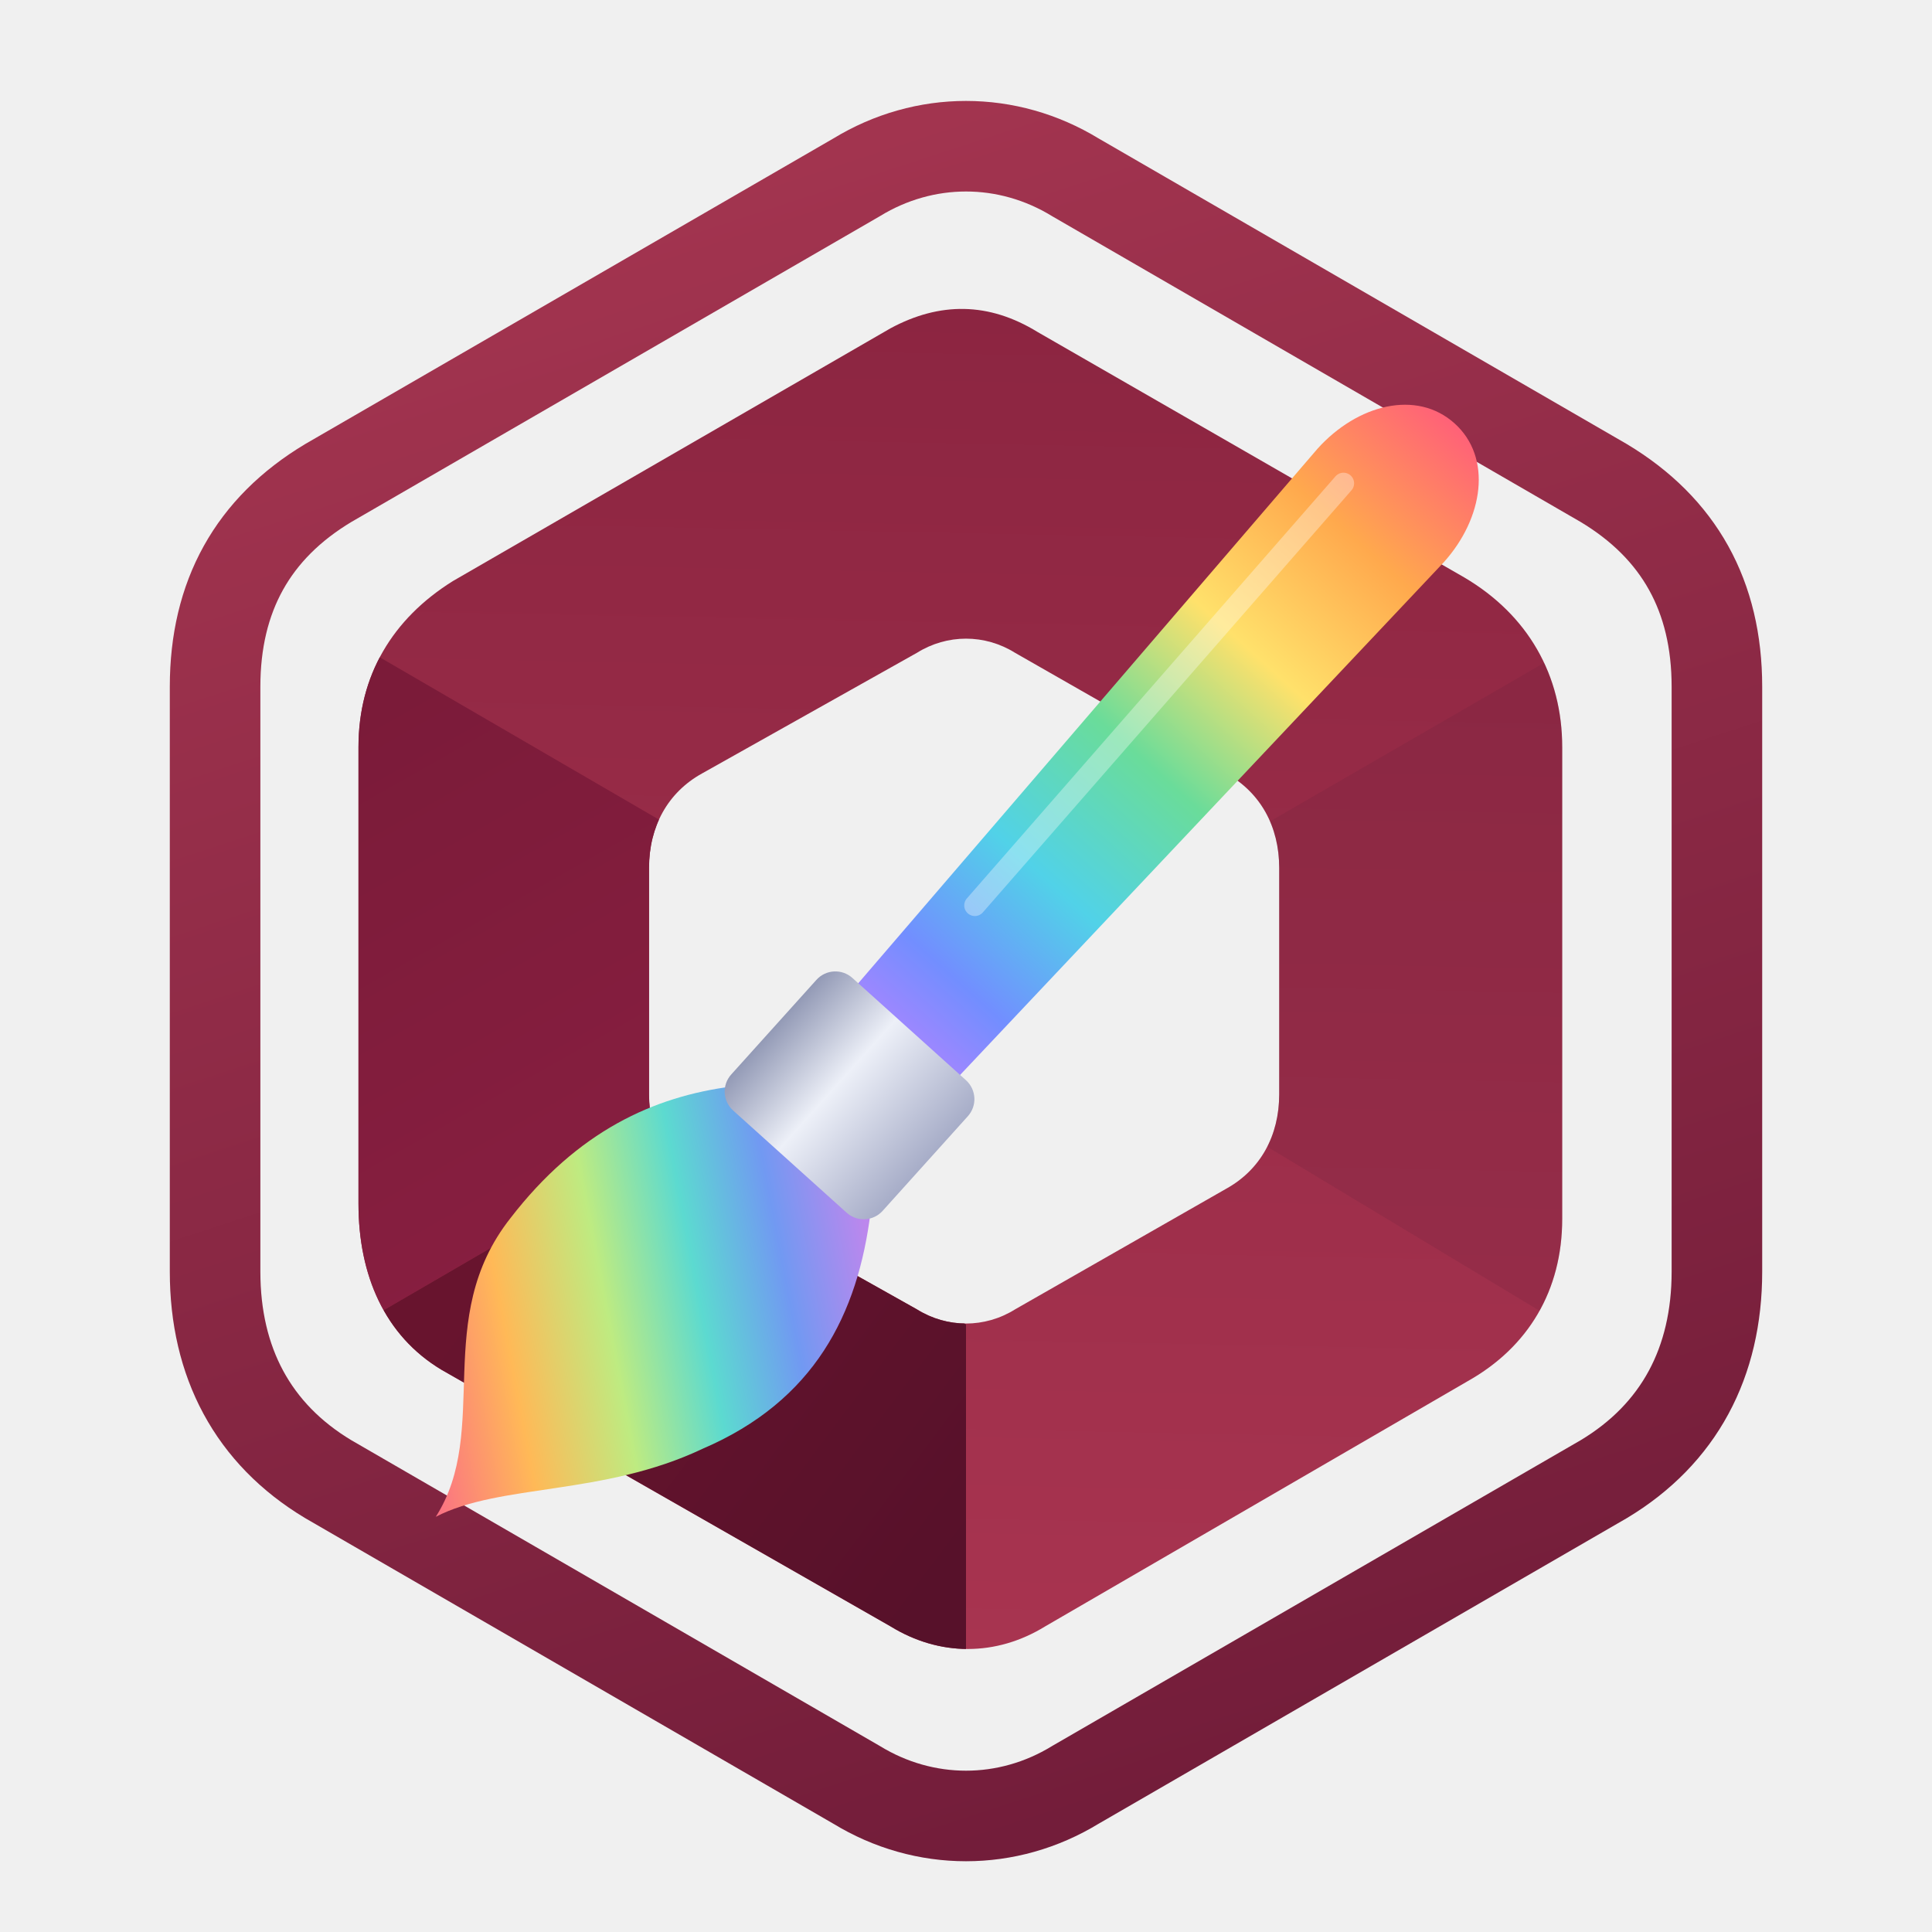
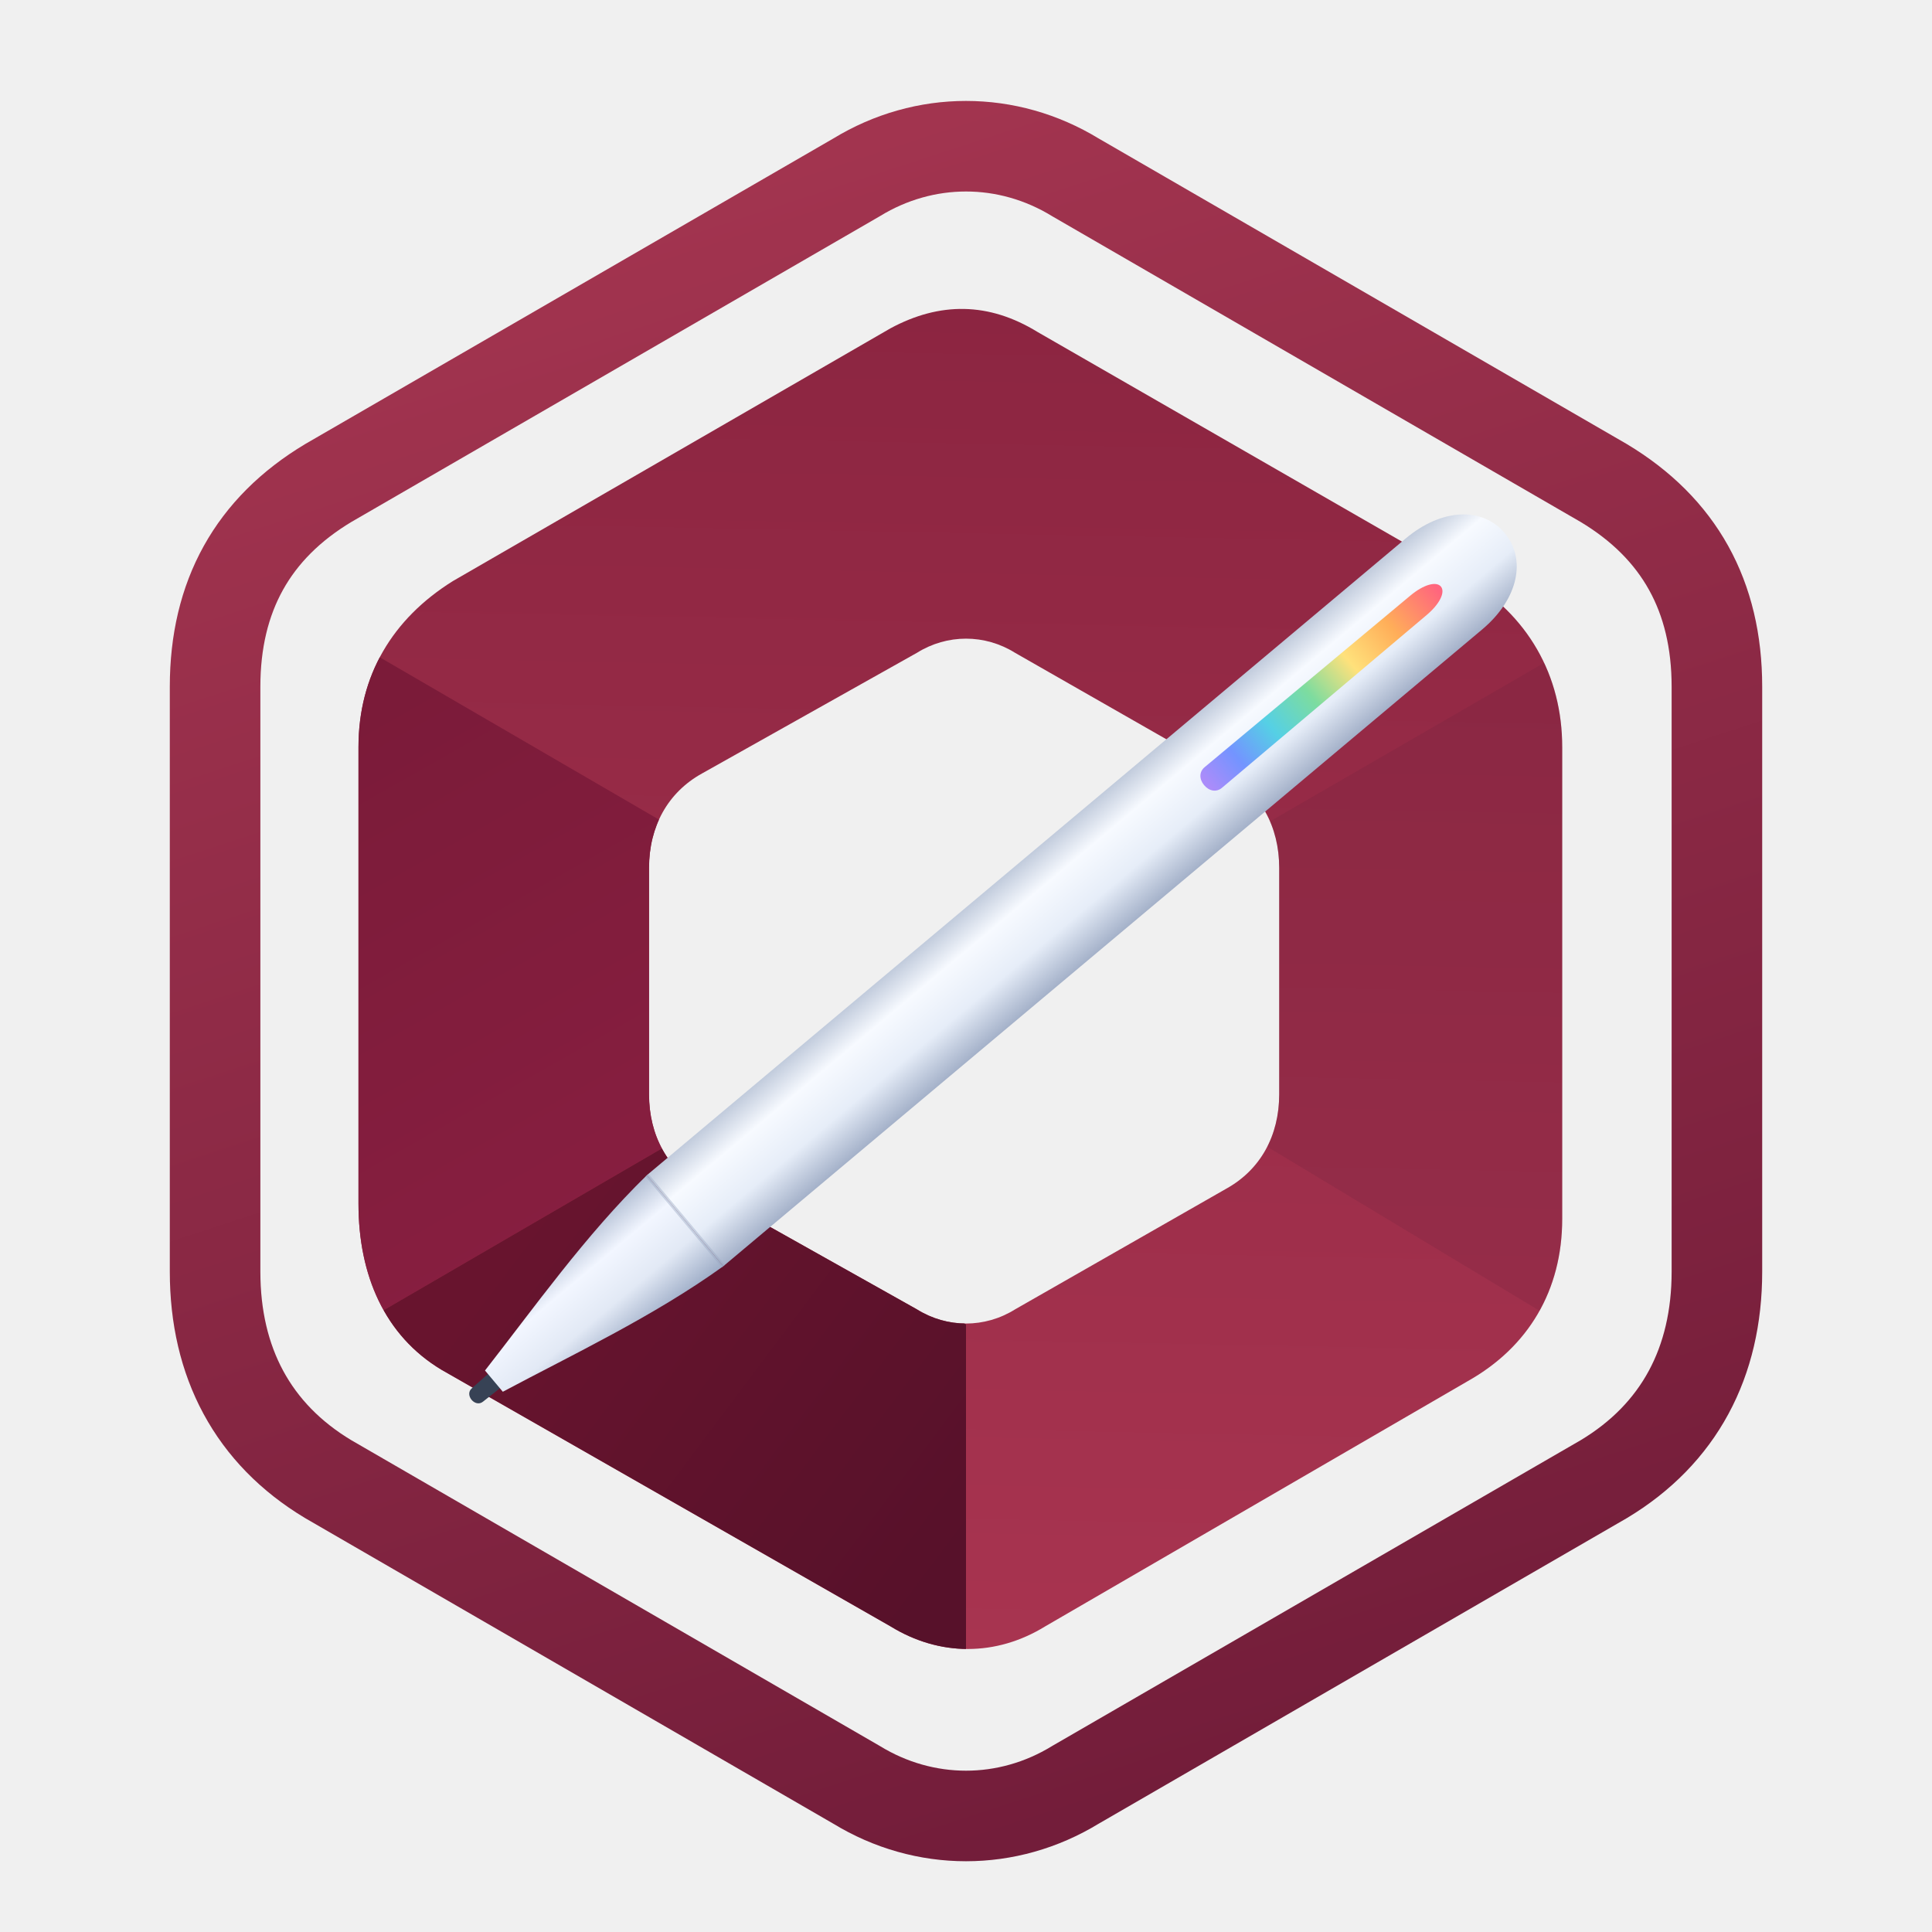
- <svg xmlns="http://www.w3.org/2000/svg" viewBox="0 0 512 512" fill="none" role="img" aria-labelledby="podor-title">
+ <svg xmlns="http://www.w3.org/2000/svg" width="1024" height="1024" viewBox="0 0 512 512" fill="none" role="img" aria-labelledby="poder-title">
  <defs>
-     <linearGradient id="podor-frame" x1="183" y1="32" x2="332" y2="487" gradientUnits="userSpaceOnUse">
+     <linearGradient id="poder-frame" x1="183" y1="32" x2="332" y2="487" gradientUnits="userSpaceOnUse">
      <stop stop-color="#A43550" />
      <stop offset="1" stop-color="#711C39" />
    </linearGradient>
-     <linearGradient id="podor-letter" x1="259" y1="82" x2="252" y2="438" gradientUnits="userSpaceOnUse">
+     <linearGradient id="poder-letter" x1="259" y1="82" x2="252" y2="438" gradientUnits="userSpaceOnUse">
      <stop stop-color="#8C2541" />
      <stop offset="1" stop-color="#A83450" />
    </linearGradient>
-     <linearGradient id="podor-left" x1="102" y1="185" x2="186" y2="333" gradientUnits="userSpaceOnUse">
+     <linearGradient id="poder-left" x1="102" y1="185" x2="186" y2="333" gradientUnits="userSpaceOnUse">
      <stop stop-color="#7B1B39" />
      <stop offset="1" stop-color="#891F41" />
    </linearGradient>
-     <linearGradient id="podor-fold" x1="136" y1="328" x2="252" y2="415" gradientUnits="userSpaceOnUse">
+     <linearGradient id="poder-fold" x1="136" y1="328" x2="252" y2="415" gradientUnits="userSpaceOnUse">
      <stop stop-color="#68142E" />
      <stop offset="1" stop-color="#57112A" />
    </linearGradient>
-     <linearGradient id="podor-rainbow" x1="0" y1="-86" x2="0" y2="14" gradientUnits="userSpaceOnUse">
-       <stop stop-color="#FF6178" />
-       <stop offset=".18" stop-color="#FFA94D" />
-       <stop offset=".36" stop-color="#FFE16B" />
-       <stop offset=".54" stop-color="#6ADC9A" />
-       <stop offset=".72" stop-color="#51D2E8" />
-       <stop offset=".88" stop-color="#728EFF" />
-       <stop offset="1" stop-color="#B084FF" />
+     <linearGradient id="poder-shell" x1="-7.5" y1="-35" x2="7.5" y2="-35" gradientUnits="userSpaceOnUse">
+       <stop stop-color="#C1CBDC" />
+       <stop offset=".28" stop-color="#F7FAFF" />
+       <stop offset=".65" stop-color="#E6EDF8" />
+       <stop offset="1" stop-color="#A4B1C9" />
    </linearGradient>
-     <linearGradient id="podor-metal" x1="-12" y1="20" x2="12" y2="20" gradientUnits="userSpaceOnUse">
-       <stop stop-color="#939AB6" />
-       <stop offset=".42" stop-color="#EDF0F8" />
-       <stop offset="1" stop-color="#A7ADC8" />
+     <linearGradient id="poder-spectrum" x1="0" y1="-74" x2="0" y2="-36" gradientUnits="userSpaceOnUse">
+       <stop stop-color="#FF657E" />
+       <stop offset=".2" stop-color="#FFAE59" />
+       <stop offset=".38" stop-color="#FFE17B" />
+       <stop offset=".55" stop-color="#7DDC9F" />
+       <stop offset=".72" stop-color="#55D0E5" />
+       <stop offset=".87" stop-color="#7394FF" />
+       <stop offset="1" stop-color="#AA8CFA" />
    </linearGradient>
-     <linearGradient id="podor-bristles" x1="-19" y1="80" x2="16" y2="34" gradientUnits="userSpaceOnUse">
-       <stop stop-color="#FA668B" />
-       <stop offset=".24" stop-color="#FFB957" />
-       <stop offset=".45" stop-color="#BEEB81" />
-       <stop offset=".64" stop-color="#5CDAD0" />
-       <stop offset=".82" stop-color="#7199F2" />
-       <stop offset="1" stop-color="#BC87ED" />
+     <linearGradient id="poder-tip" x1="-7.5" y1="61" x2="7.5" y2="61" gradientUnits="userSpaceOnUse">
+       <stop stop-color="#B4C0D5" />
+       <stop offset=".3" stop-color="#F2F6FF" />
+       <stop offset=".65" stop-color="#E2E9F5" />
+       <stop offset="1" stop-color="#9EADC7" />
    </linearGradient>
-     <clipPath id="podor-o-clip">
+     <clipPath id="poder-o-clip">
      <path d="M236 87C249 80 262 80 275 88L388 153C405 163 414 179 414 198V323C414 342 405 357 389 366L277 431C264 439 249 439 236 431L117 363C102 354 95 338 95 319V198C95 179 104 164 120 154L236 87ZM243 173C251 168 261 168 269 173L325 205C334 210 339 219 339 230V290C339 301 334 310 325 315L269 347C261 352 251 352 243 347L186 315C177 310 172 301 172 290V230C172 219 177 210 186 205L243 173Z" clip-rule="evenodd" />
    </clipPath>
  </defs>
-   <path d="M285 47 425 128C445 140 455 158 455 182V337C455 361 445 380 425 392L285 473C267 484 245 484 227 473L87 392C67 380 57 361 57 337V182C57 158 67 140 87 128L227 47C245 36 267 36 285 47Z" stroke="url(#podor-frame)" stroke-width="24" stroke-linejoin="round" />
-   <g clip-path="url(#podor-o-clip)">
-     <path d="M90 78H419V442H90Z" fill="url(#podor-letter)" />
-     <path d="M90 168 176 218V304L90 354Z" fill="url(#podor-left)" />
-     <path d="m90 354 86-50 80 47v91H90Z" fill="url(#podor-fold)" />
+   <path d="M285 47 425 128C445 140 455 158 455 182V337C455 361 445 380 425 392L285 473C267 484 245 484 227 473L87 392C67 380 57 361 57 337V182C57 158 67 140 87 128L227 47C245 36 267 36 285 47Z" stroke="url(#poder-frame)" stroke-width="24" stroke-linejoin="round" />
+   <g clip-path="url(#poder-o-clip)">
+     <path d="M90 78H419V442H90Z" fill="url(#poder-letter)" />
+     <path d="M90 168 176 218V304L90 354Z" fill="url(#poder-left)" />
+     <path d="m90 354 86-50 80 47v91H90Z" fill="url(#poder-fold)" />
    <path d="m336 218 83-48v184l-83-50Z" fill="#70203C" fill-opacity=".22" />
  </g>
-   <g transform="translate(256 256) rotate(42) scale(2.25)">
-     <path d="M-8 13-10-73C-10-80-6-86 0-86S10-80 10-73L8 13Z" fill="url(#podor-rainbow)" />
-     <path d="M-11 29H11C18 39 21 50 15 63C10 75 0 82-3 90C-5 78-19 73-20 58C-21 45-17 36-11 29Z" fill="url(#podor-bristles)" />
-     <rect x="-12" y="10" width="24" height="21" rx="3" fill="url(#podor-metal)" />
-     <path d="M-5-72-4-6" stroke="#FFF" stroke-opacity=".34" stroke-width="2.5" stroke-linecap="round" />
+   <g transform="translate(262 256) rotate(50) scale(2.1)">
+     <path d="M-7.5 50V-75C-7.5-81-4.3-85 0-85S7.5-81 7.5-75V50Z" fill="url(#poder-shell)" />
+     <path d="M-1.7-37-1.6-70.8C-1.6-73-.9-74.5 0-74.5S1.6-73 1.6-70.8L1.7-37C1.7-36.1 1-35.5 0-35.5S-1.7-36.1-1.7-37Z" fill="url(#poder-spectrum)" />
+     <path d="M-1.3 77H1.3L1.1 84.2C1.1 85.5-1.1 85.5-1.1 84.2Z" fill="#374255" />
+     <path d="M-7.5 50H7.5C6.7 60.8 3.8 71.8 1.75 81.5H-1.75C-3.8 71.8-6.7 60.8-7.5 50Z" fill="url(#poder-tip)" />
+     <path d="M-7.5 50H7.5" stroke="#98A8C2" stroke-opacity=".42" stroke-width=".5" />
  </g>
</svg>
